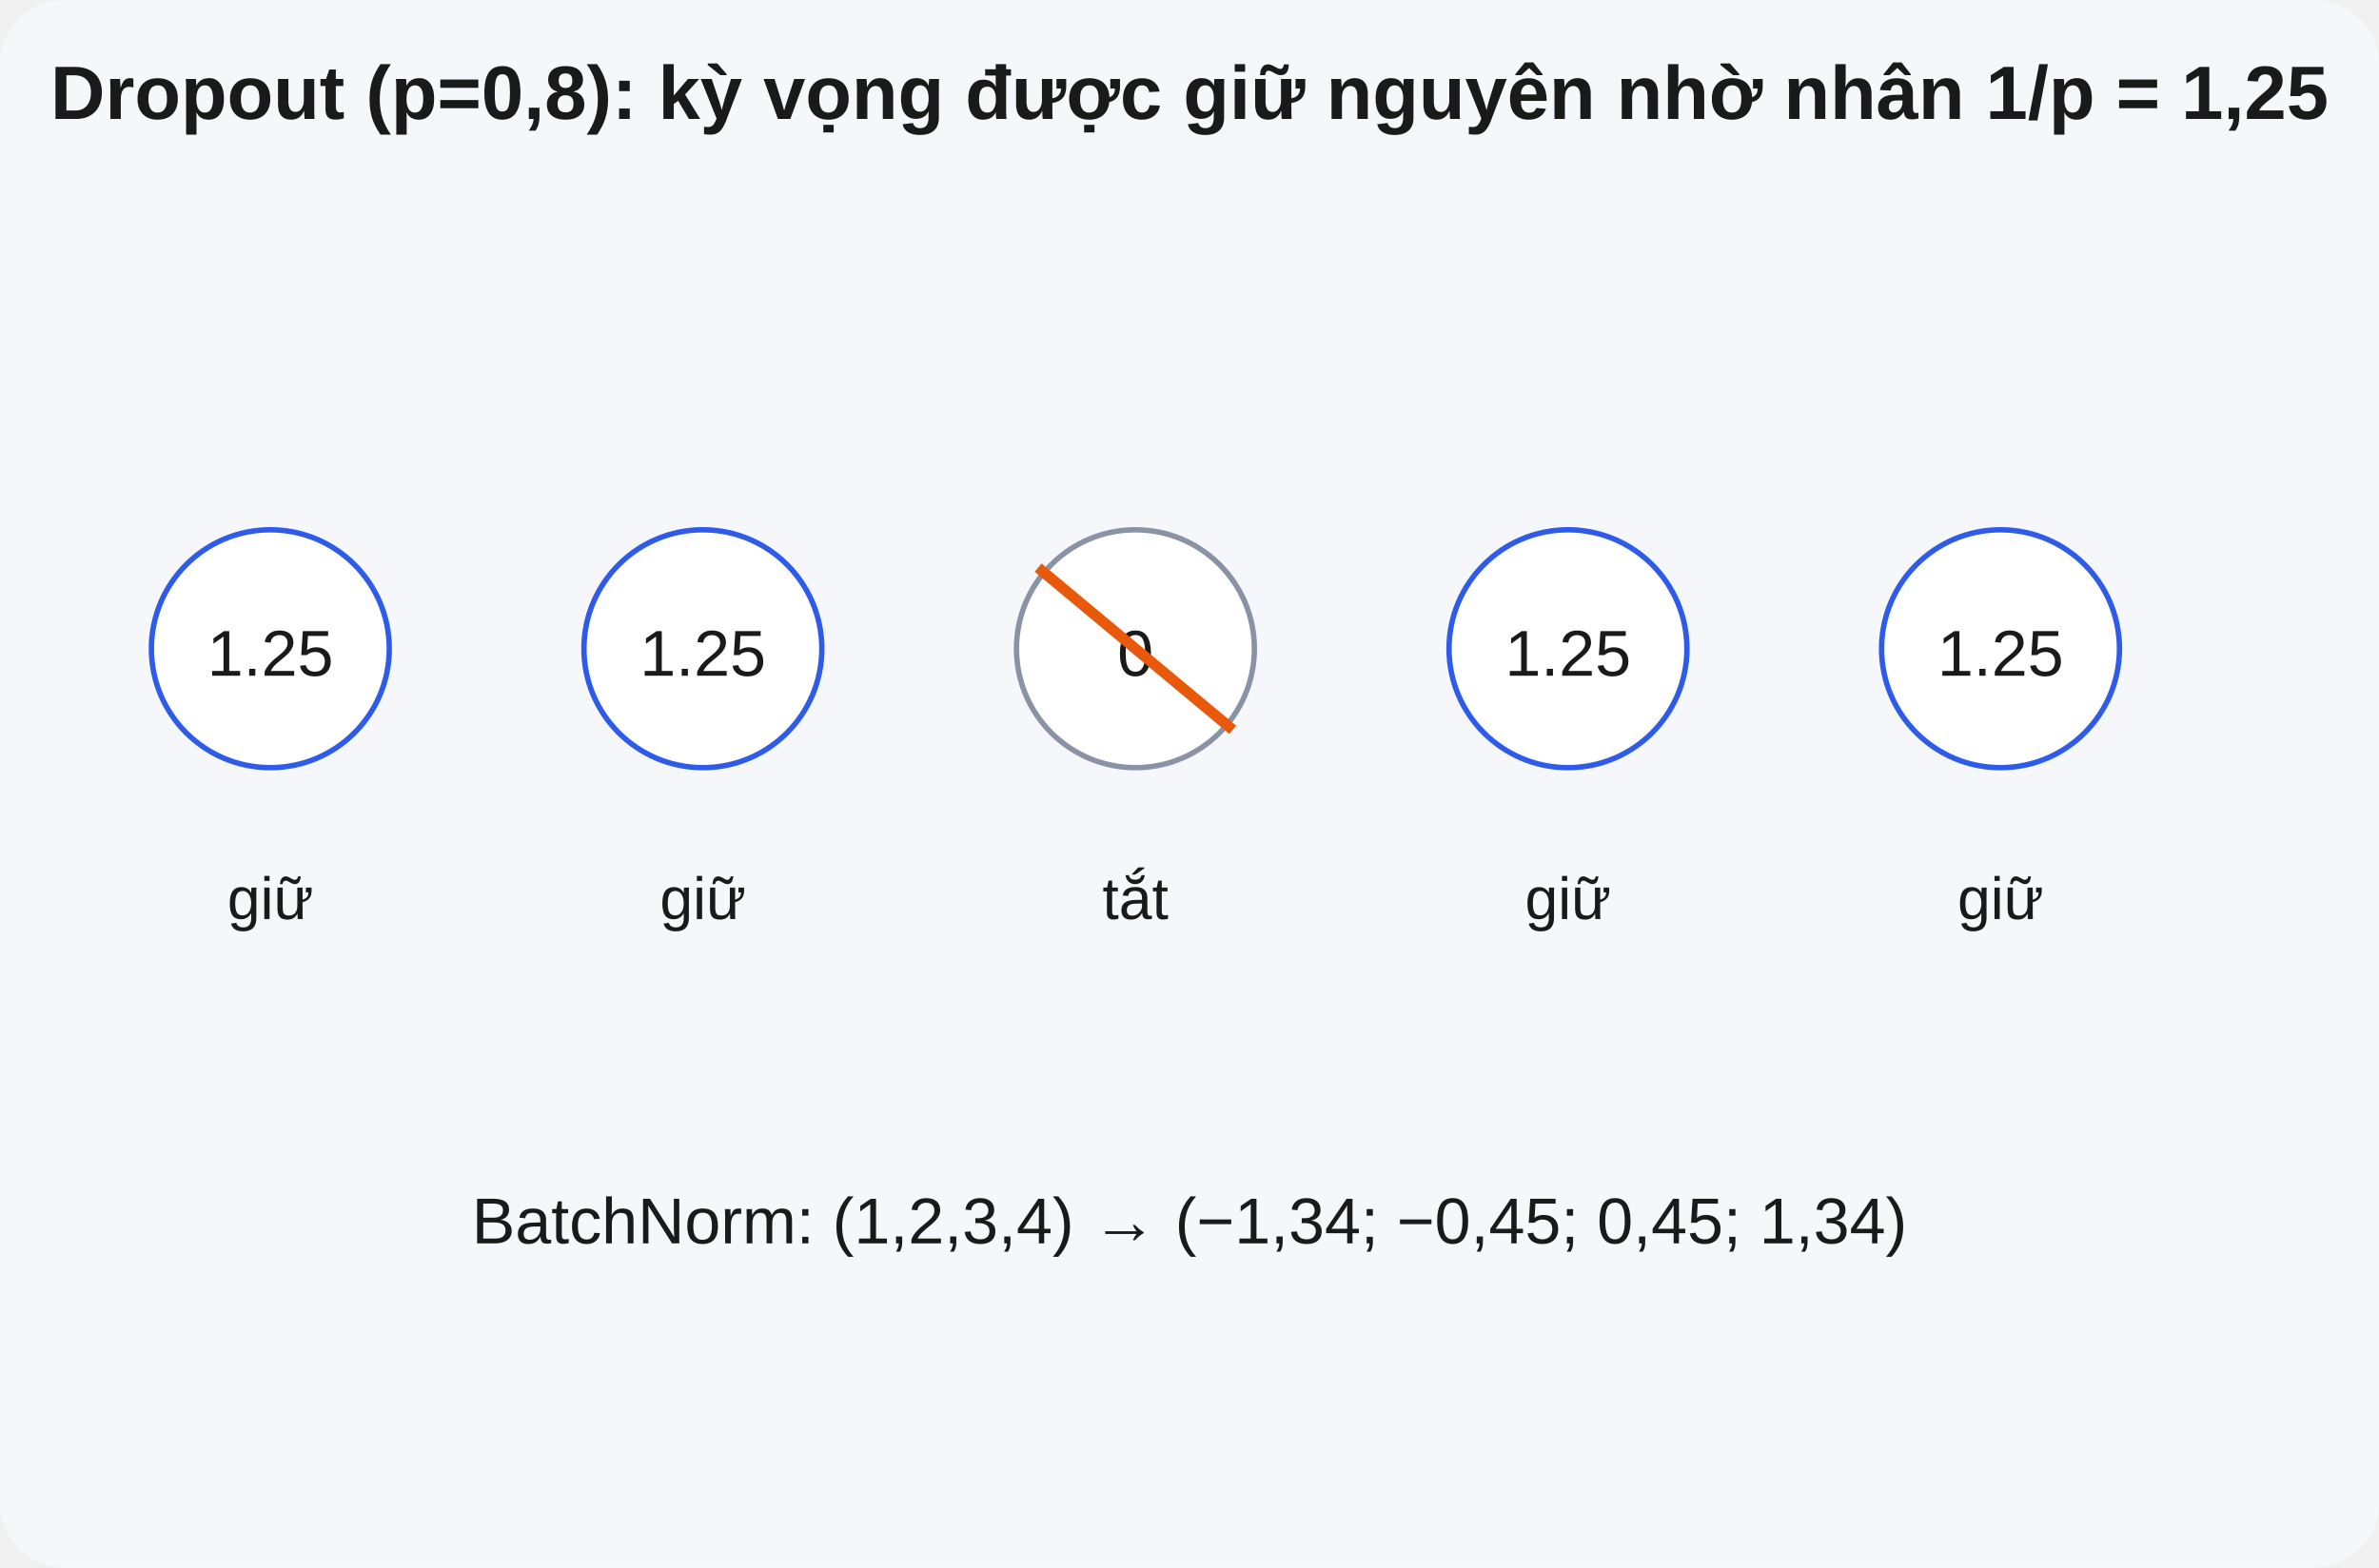
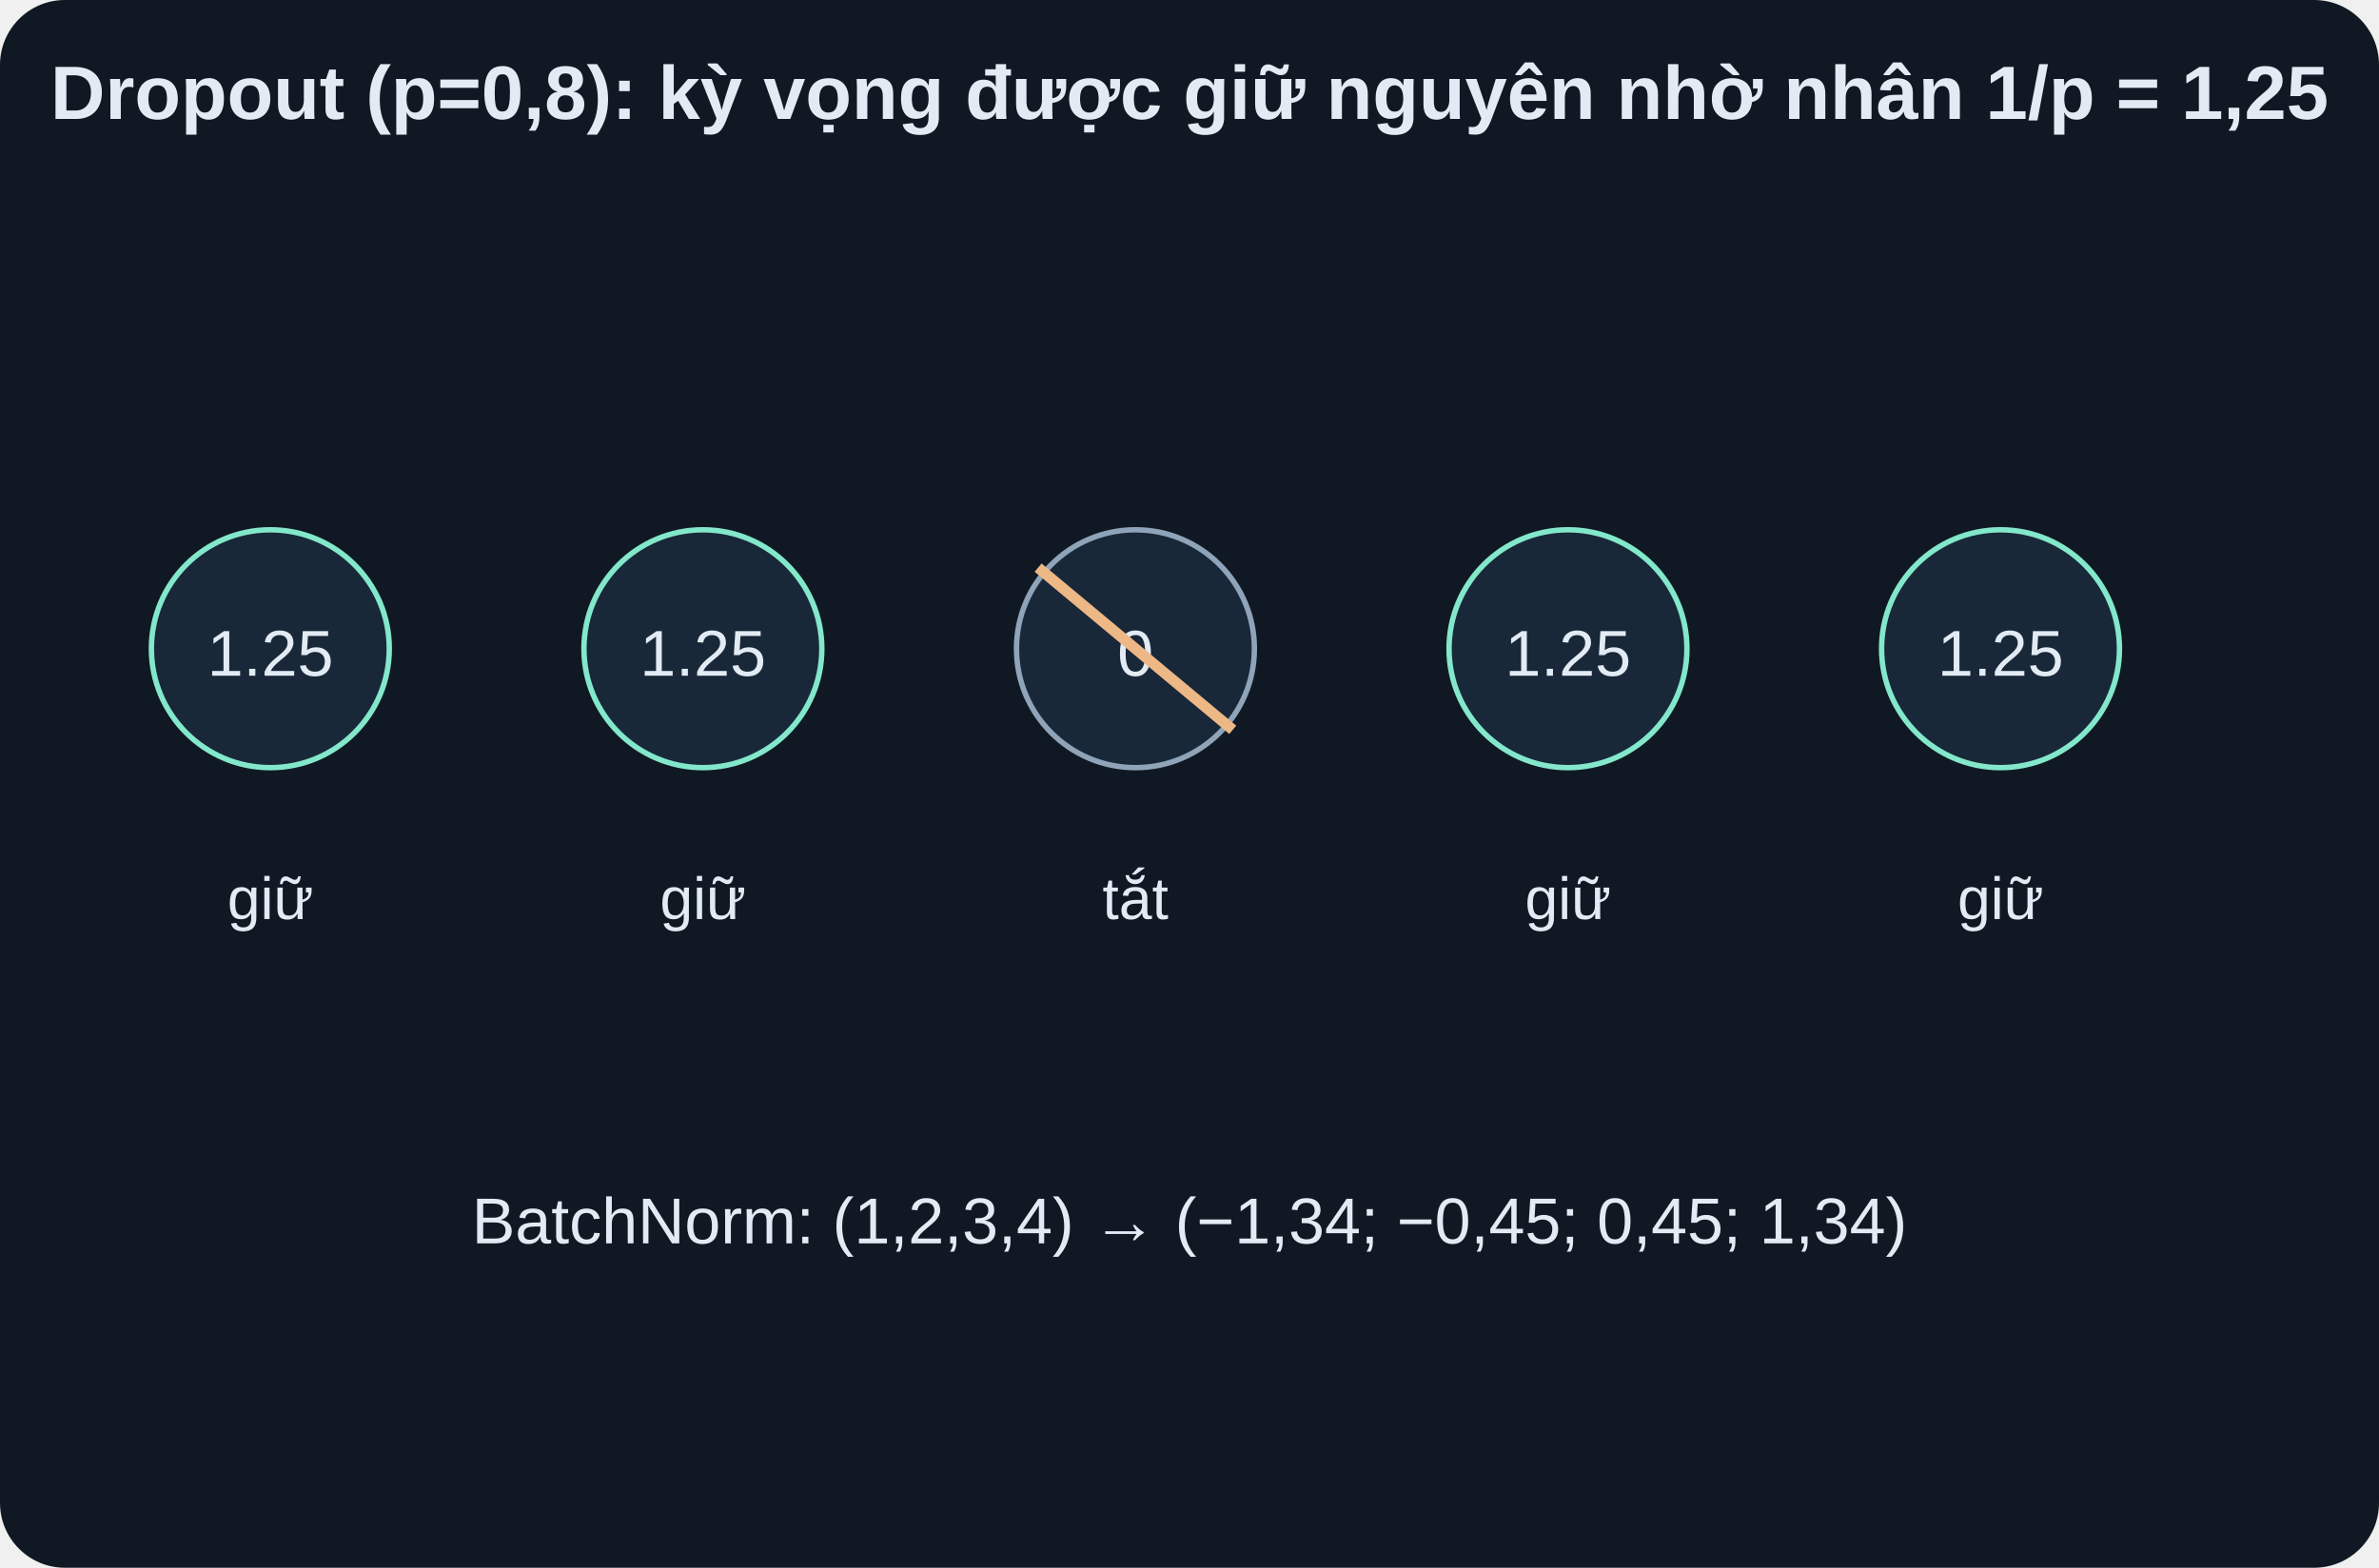
<svg xmlns="http://www.w3.org/2000/svg" viewBox="0 0 440 290" role="img" aria-label="Dropout và BatchNorm">
  <defs>
    <marker id="ar" viewBox="0 0 10 10" refX="9" refY="5" markerWidth="7" markerHeight="7" orient="auto">
-       <path d="M0,0L10,5L0,10z" fill="#8a93a6" />
+       <path d="M0,0L10,5L0,10z" fill="#8fa4b9" />
    </marker>
  </defs>
-   <rect width="440" height="290" rx="12" fill="#f5f7fb" />
-   <g style="font-family:system-ui,Segoe UI,Arial,sans-serif;font-size:13px;fill:#1a1a1a">
-     <text x="220.0" y="22.0" text-anchor="middle" font-size="14" fill="#1a1a1a" font-weight="600">Dropout (p=0,8): kỳ vọng được giữ nguyên nhờ nhân 1/p = 1,25</text>
-     <circle cx="50.0" cy="120.0" r="22" fill="#fff" stroke="#2f5bea" />
-     <text x="50.0" y="125.0" text-anchor="middle" font-size="12" fill="#1a1a1a" font-weight="normal">1.25</text>
-     <text x="50.0" y="170.0" text-anchor="middle" font-size="11" fill="#1a1a1a" font-weight="normal">giữ</text>
-     <circle cx="130.0" cy="120.0" r="22" fill="#fff" stroke="#2f5bea" />
-     <text x="130.0" y="125.0" text-anchor="middle" font-size="12" fill="#1a1a1a" font-weight="normal">1.25</text>
-     <text x="130.0" y="170.0" text-anchor="middle" font-size="11" fill="#1a1a1a" font-weight="normal">giữ</text>
-     <circle cx="210.0" cy="120.0" r="22" fill="#fff" stroke="#8a93a6" />
-     <text x="210.0" y="125.0" text-anchor="middle" font-size="12" fill="#1a1a1a" font-weight="normal">0</text>
-     <line x1="192.0" y1="105.0" x2="228.0" y2="135.0" stroke="#e8590c" stroke-width="2" />
-     <text x="210.0" y="170.0" text-anchor="middle" font-size="11" fill="#1a1a1a" font-weight="normal">tắt</text>
-     <circle cx="290.0" cy="120.0" r="22" fill="#fff" stroke="#2f5bea" />
-     <text x="290.0" y="125.0" text-anchor="middle" font-size="12" fill="#1a1a1a" font-weight="normal">1.25</text>
-     <text x="290.0" y="170.0" text-anchor="middle" font-size="11" fill="#1a1a1a" font-weight="normal">giữ</text>
-     <circle cx="370.0" cy="120.0" r="22" fill="#fff" stroke="#2f5bea" />
-     <text x="370.0" y="125.0" text-anchor="middle" font-size="12" fill="#1a1a1a" font-weight="normal">1.25</text>
-     <text x="370.0" y="170.0" text-anchor="middle" font-size="11" fill="#1a1a1a" font-weight="normal">giữ</text>
-     <text x="220.0" y="230.0" text-anchor="middle" font-size="12" fill="#1a1a1a" font-weight="normal">BatchNorm: (1,2,3,4) → (−1,34; −0,45; 0,45; 1,34)</text>
+   <rect width="440" height="290" rx="12" fill="#101923" />
+   <g style="font-family:system-ui,Segoe UI,Arial,sans-serif;font-size:13px;fill:#e2ebf4">
+     <text x="220.0" y="22.0" text-anchor="middle" font-size="14" fill="#e2ebf4" font-weight="600">Dropout (p=0,8): kỳ vọng được giữ nguyên nhờ nhân 1/p = 1,25</text>
+     <circle cx="50.0" cy="120.0" r="22" fill="#192838" stroke="#83e8cb" />
+     <text x="50.0" y="125.0" text-anchor="middle" font-size="12" fill="#e2ebf4" font-weight="normal">1.25</text>
+     <text x="50.0" y="170.0" text-anchor="middle" font-size="11" fill="#e2ebf4" font-weight="normal">giữ</text>
+     <circle cx="130.0" cy="120.0" r="22" fill="#192838" stroke="#83e8cb" />
+     <text x="130.0" y="125.0" text-anchor="middle" font-size="12" fill="#e2ebf4" font-weight="normal">1.25</text>
+     <text x="130.0" y="170.0" text-anchor="middle" font-size="11" fill="#e2ebf4" font-weight="normal">giữ</text>
+     <circle cx="210.0" cy="120.0" r="22" fill="#192838" stroke="#8fa4b9" />
+     <text x="210.0" y="125.0" text-anchor="middle" font-size="12" fill="#e2ebf4" font-weight="normal">0</text>
+     <line x1="192.0" y1="105.0" x2="228.0" y2="135.0" stroke="#edb886" stroke-width="2" />
+     <text x="210.0" y="170.0" text-anchor="middle" font-size="11" fill="#e2ebf4" font-weight="normal">tắt</text>
+     <circle cx="290.0" cy="120.0" r="22" fill="#192838" stroke="#83e8cb" />
+     <text x="290.0" y="125.0" text-anchor="middle" font-size="12" fill="#e2ebf4" font-weight="normal">1.25</text>
+     <text x="290.0" y="170.0" text-anchor="middle" font-size="11" fill="#e2ebf4" font-weight="normal">giữ</text>
+     <circle cx="370.0" cy="120.0" r="22" fill="#192838" stroke="#83e8cb" />
+     <text x="370.0" y="125.0" text-anchor="middle" font-size="12" fill="#e2ebf4" font-weight="normal">1.25</text>
+     <text x="370.0" y="170.0" text-anchor="middle" font-size="11" fill="#e2ebf4" font-weight="normal">giữ</text>
+     <text x="220.0" y="230.0" text-anchor="middle" font-size="12" fill="#e2ebf4" font-weight="normal">BatchNorm: (1,2,3,4) → (−1,34; −0,45; 0,45; 1,34)</text>
  </g>
</svg>
